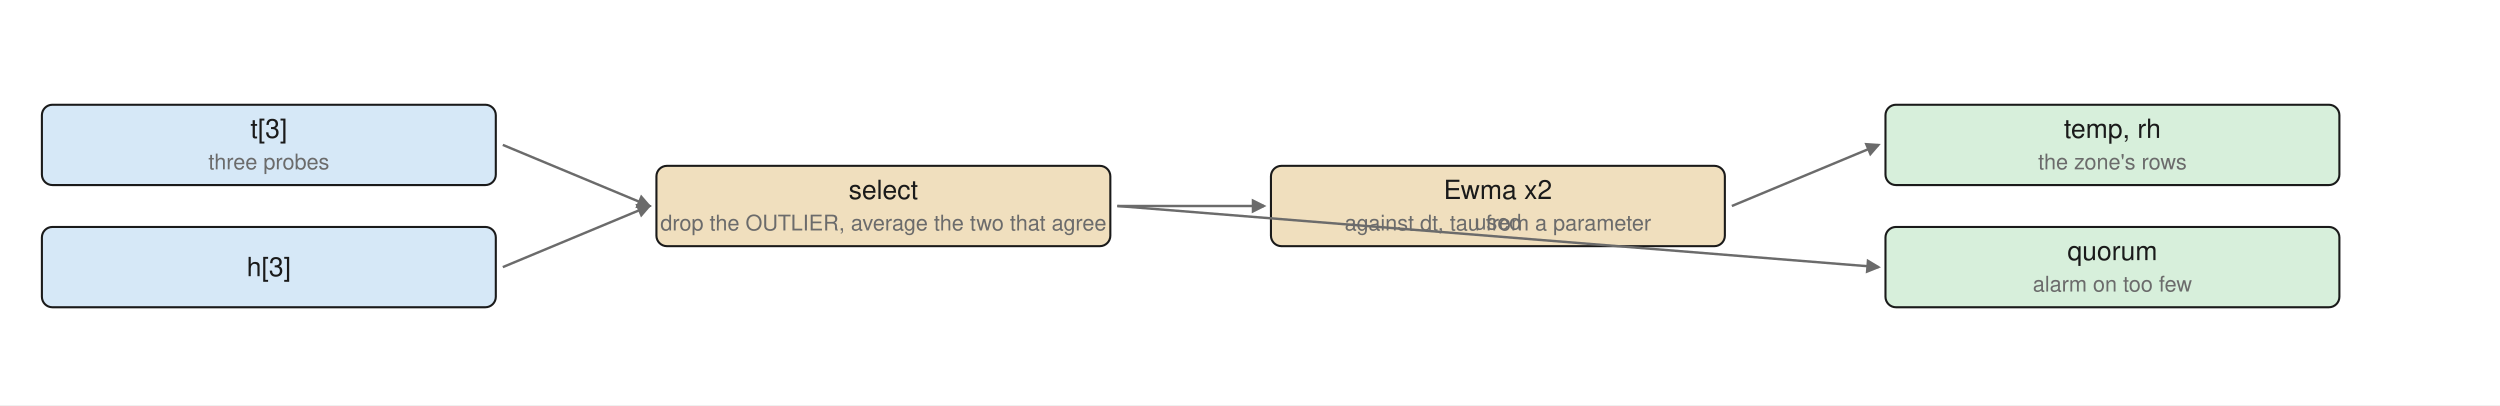
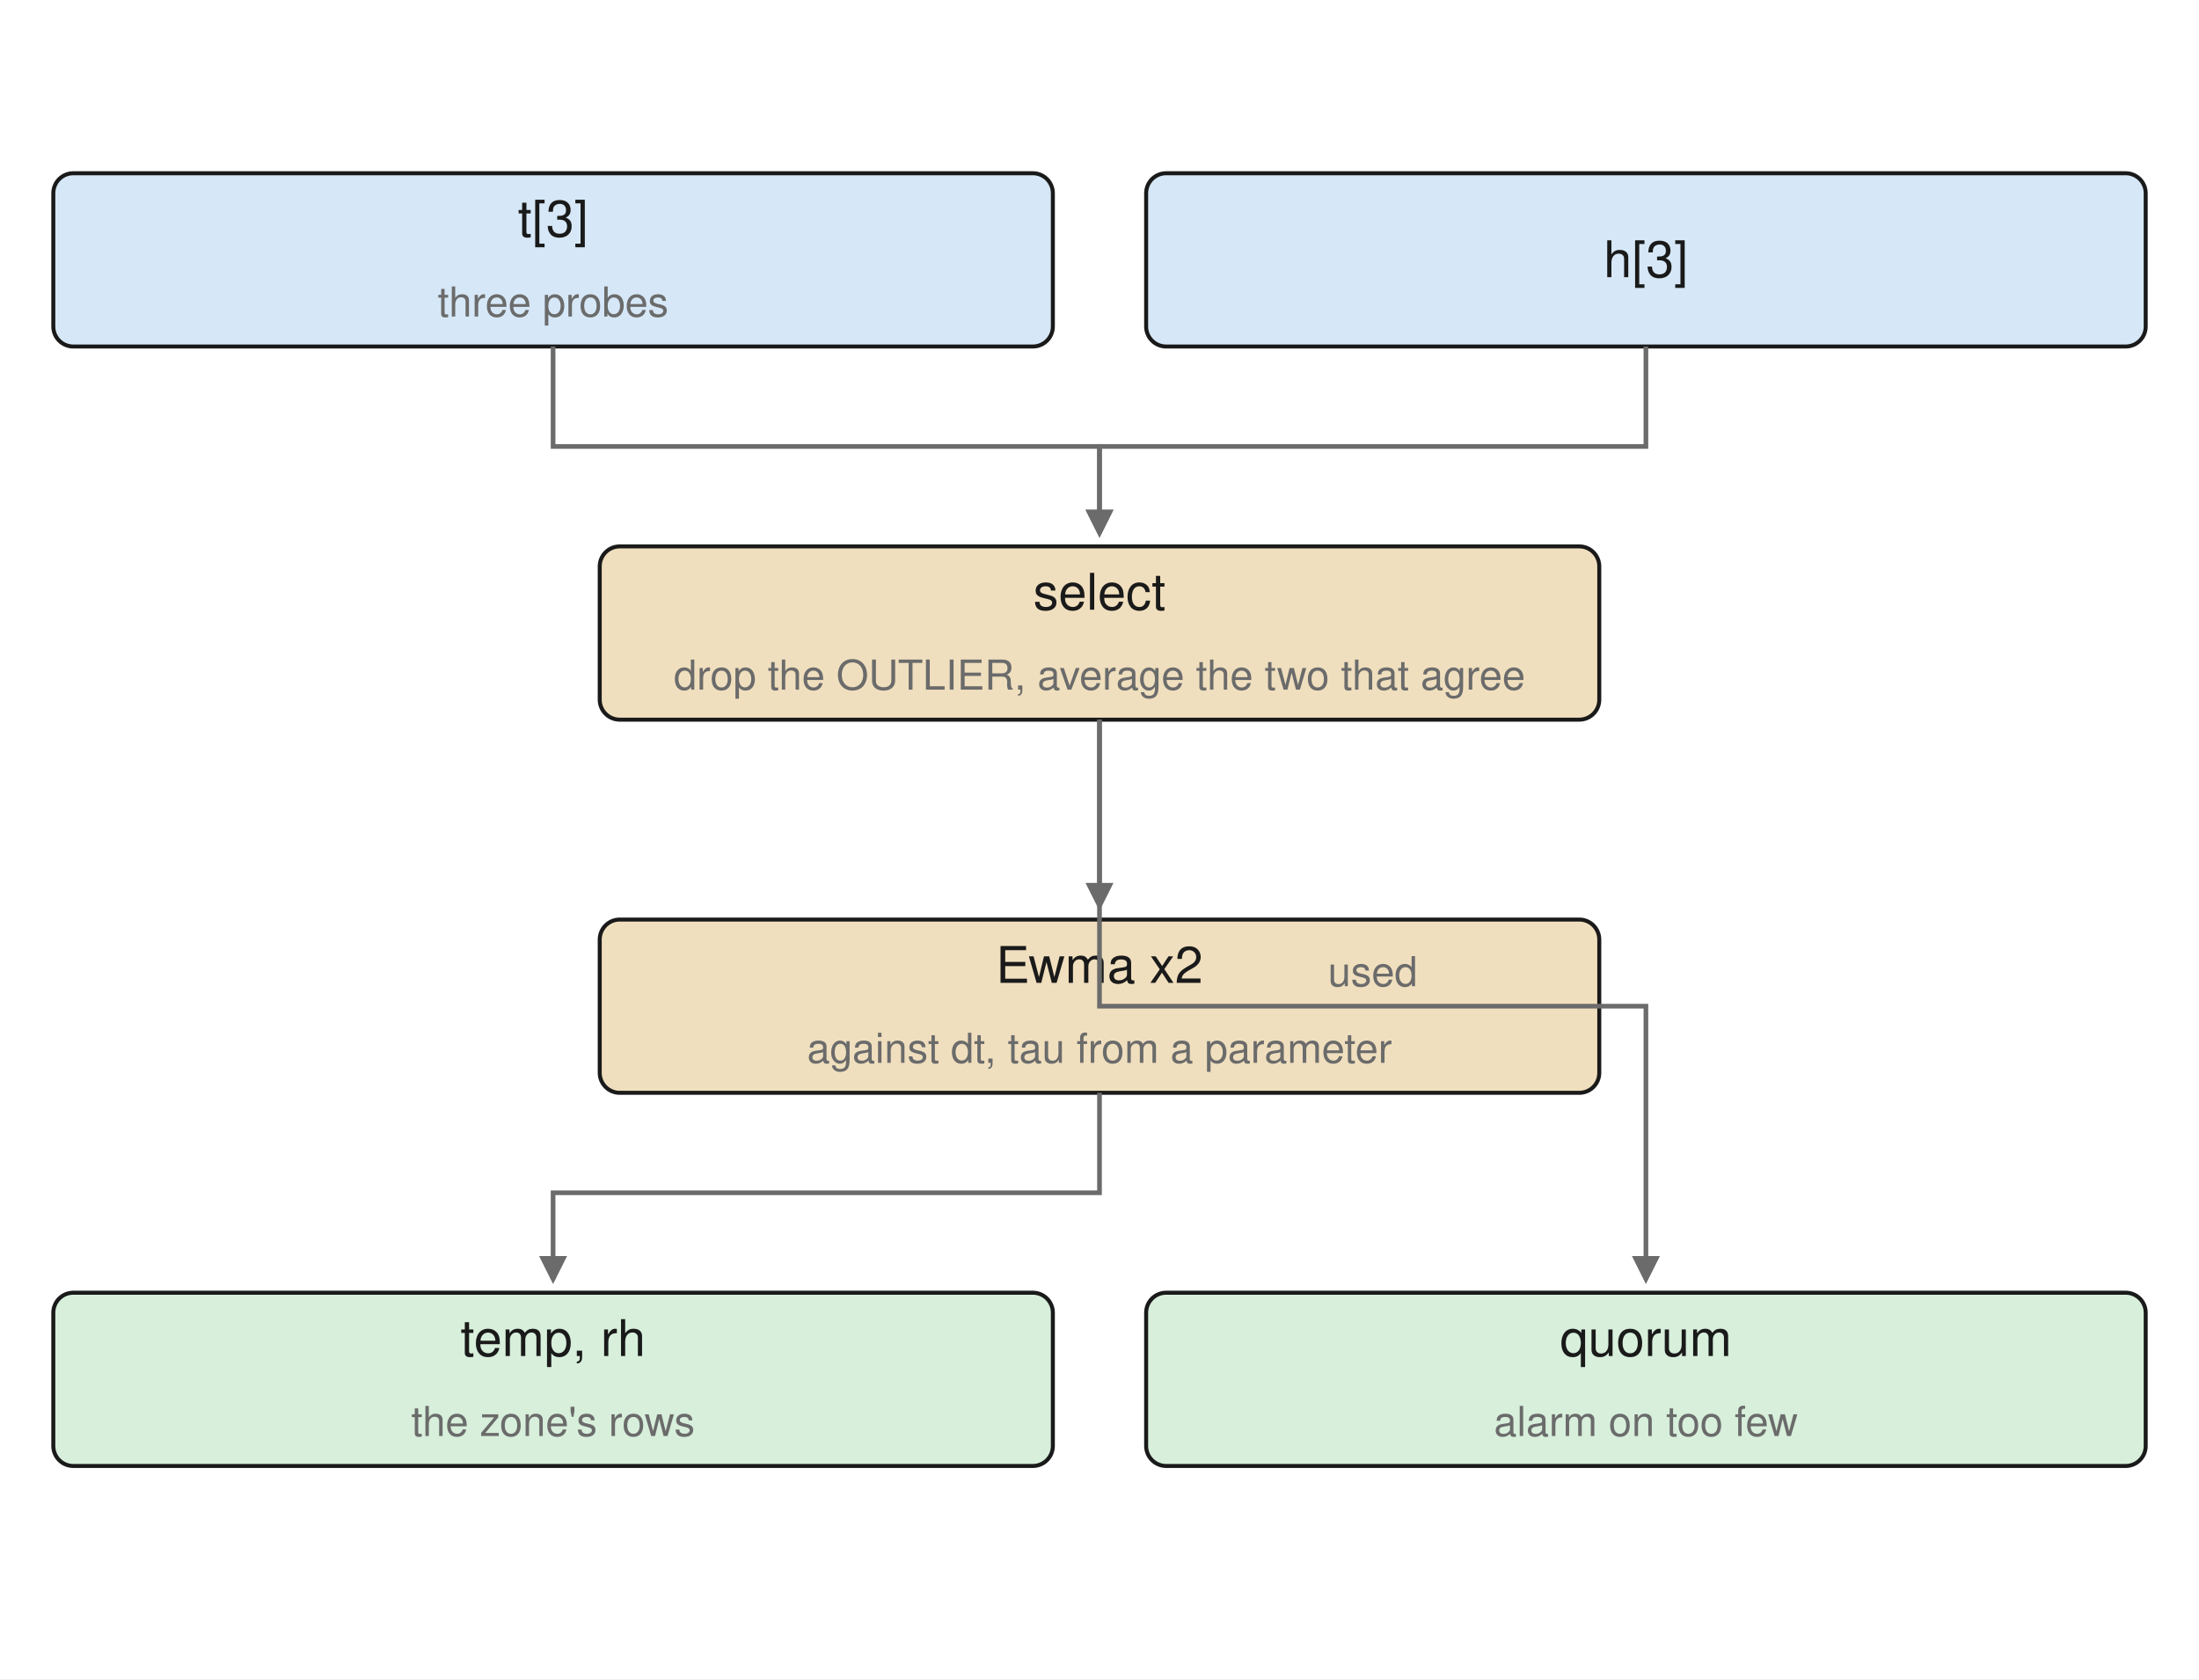
- <svg xmlns="http://www.w3.org/2000/svg" width="716" height="116" viewBox="0 0 716 116" style="max-width:100%;height:auto" content="&lt;mxfile host=&quot;app.diagrams.net&quot; type=&quot;device&quot;&gt;&lt;diagram id=&quot;block_ZoneProbes&quot; name=&quot;block_ZoneProbes&quot;&gt;&lt;mxGraphModel dx=&quot;716&quot; dy=&quot;116&quot; grid=&quot;0&quot; gridSize=&quot;10&quot; guides=&quot;1&quot; tooltips=&quot;1&quot; connect=&quot;1&quot; arrows=&quot;1&quot; fold=&quot;1&quot; page=&quot;1&quot; pageScale=&quot;1&quot; pageWidth=&quot;716&quot; pageHeight=&quot;116&quot; math=&quot;0&quot; shadow=&quot;0&quot;&gt;&lt;root&gt;&lt;mxCell id=&quot;0&quot;/&gt;&lt;mxCell id=&quot;1&quot; parent=&quot;0&quot;/&gt;&lt;mxCell id=&quot;n2&quot; value=&quot;t[3]&quot; style=&quot;rounded=1;fillColor=#d6e8f7;strokeColor=#1a1a1a;whiteSpace=wrap;html=1;fontSize=8&quot; vertex=&quot;1&quot; parent=&quot;1&quot;&gt;&lt;mxGeometry x=&quot;12&quot; y=&quot;30.0&quot; width=&quot;130&quot; height=&quot;23&quot; as=&quot;geometry&quot;/&gt;&lt;/mxCell&gt;&lt;mxCell id=&quot;n3&quot; value=&quot;h[3]&quot; style=&quot;rounded=1;fillColor=#d6e8f7;strokeColor=#1a1a1a;whiteSpace=wrap;html=1;fontSize=8&quot; vertex=&quot;1&quot; parent=&quot;1&quot;&gt;&lt;mxGeometry x=&quot;12&quot; y=&quot;65.0&quot; width=&quot;130&quot; height=&quot;23&quot; as=&quot;geometry&quot;/&gt;&lt;/mxCell&gt;&lt;mxCell id=&quot;n4&quot; value=&quot;select&quot; style=&quot;rounded=1;fillColor=#f0dfbe;strokeColor=#1a1a1a;whiteSpace=wrap;html=1;fontSize=8&quot; vertex=&quot;1&quot; parent=&quot;1&quot;&gt;&lt;mxGeometry x=&quot;188&quot; y=&quot;47.5&quot; width=&quot;130&quot; height=&quot;23&quot; as=&quot;geometry&quot;/&gt;&lt;/mxCell&gt;&lt;mxCell id=&quot;n5&quot; value=&quot;Ewma x2&quot; style=&quot;rounded=1;fillColor=#f0dfbe;strokeColor=#1a1a1a;whiteSpace=wrap;html=1;fontSize=8&quot; vertex=&quot;1&quot; parent=&quot;1&quot;&gt;&lt;mxGeometry x=&quot;364&quot; y=&quot;47.5&quot; width=&quot;130&quot; height=&quot;23&quot; as=&quot;geometry&quot;/&gt;&lt;/mxCell&gt;&lt;mxCell id=&quot;n6&quot; value=&quot;temp, rh&quot; style=&quot;rounded=1;fillColor=#d7efdb;strokeColor=#1a1a1a;whiteSpace=wrap;html=1;fontSize=8&quot; vertex=&quot;1&quot; parent=&quot;1&quot;&gt;&lt;mxGeometry x=&quot;540&quot; y=&quot;30.0&quot; width=&quot;130&quot; height=&quot;23&quot; as=&quot;geometry&quot;/&gt;&lt;/mxCell&gt;&lt;mxCell id=&quot;n7&quot; value=&quot;quorum&quot; style=&quot;rounded=1;fillColor=#d7efdb;strokeColor=#1a1a1a;whiteSpace=wrap;html=1;fontSize=8&quot; vertex=&quot;1&quot; parent=&quot;1&quot;&gt;&lt;mxGeometry x=&quot;540&quot; y=&quot;65.0&quot; width=&quot;130&quot; height=&quot;23&quot; as=&quot;geometry&quot;/&gt;&lt;/mxCell&gt;&lt;mxCell id=&quot;e8&quot; value=&quot;&quot; style=&quot;edgeStyle=none;html=1;strokeColor=#6b6b6b;endArrow=block&quot; edge=&quot;1&quot; parent=&quot;1&quot;&gt;&lt;mxGeometry relative=&quot;1&quot; as=&quot;geometry&quot;&gt;&lt;mxPoint x=&quot;144&quot; y=&quot;41.5&quot; as=&quot;sourcePoint&quot;/&gt;&lt;mxPoint x=&quot;186&quot; y=&quot;59.0&quot; as=&quot;targetPoint&quot;/&gt;&lt;/mxGeometry&gt;&lt;/mxCell&gt;&lt;mxCell id=&quot;e9&quot; value=&quot;&quot; style=&quot;edgeStyle=none;html=1;strokeColor=#6b6b6b;endArrow=block&quot; edge=&quot;1&quot; parent=&quot;1&quot;&gt;&lt;mxGeometry relative=&quot;1&quot; as=&quot;geometry&quot;&gt;&lt;mxPoint x=&quot;144&quot; y=&quot;76.5&quot; as=&quot;sourcePoint&quot;/&gt;&lt;mxPoint x=&quot;186&quot; y=&quot;59.0&quot; as=&quot;targetPoint&quot;/&gt;&lt;/mxGeometry&gt;&lt;/mxCell&gt;&lt;mxCell id=&quot;e10&quot; value=&quot;&quot; style=&quot;edgeStyle=none;html=1;strokeColor=#6b6b6b;endArrow=block&quot; edge=&quot;1&quot; parent=&quot;1&quot;&gt;&lt;mxGeometry relative=&quot;1&quot; as=&quot;geometry&quot;&gt;&lt;mxPoint x=&quot;320&quot; y=&quot;59.0&quot; as=&quot;sourcePoint&quot;/&gt;&lt;mxPoint x=&quot;362&quot; y=&quot;59.0&quot; as=&quot;targetPoint&quot;/&gt;&lt;/mxGeometry&gt;&lt;/mxCell&gt;&lt;mxCell id=&quot;e11&quot; value=&quot;&quot; style=&quot;edgeStyle=none;html=1;strokeColor=#6b6b6b;endArrow=block&quot; edge=&quot;1&quot; parent=&quot;1&quot;&gt;&lt;mxGeometry relative=&quot;1&quot; as=&quot;geometry&quot;&gt;&lt;mxPoint x=&quot;496&quot; y=&quot;59.0&quot; as=&quot;sourcePoint&quot;/&gt;&lt;mxPoint x=&quot;538&quot; y=&quot;41.5&quot; as=&quot;targetPoint&quot;/&gt;&lt;/mxGeometry&gt;&lt;/mxCell&gt;&lt;mxCell id=&quot;e12&quot; value=&quot;used&quot; style=&quot;edgeStyle=none;html=1;strokeColor=#6b6b6b;endArrow=block&quot; edge=&quot;1&quot; parent=&quot;1&quot;&gt;&lt;mxGeometry relative=&quot;1&quot; as=&quot;geometry&quot;&gt;&lt;mxPoint x=&quot;320&quot; y=&quot;59.0&quot; as=&quot;sourcePoint&quot;/&gt;&lt;mxPoint x=&quot;538&quot; y=&quot;76.5&quot; as=&quot;targetPoint&quot;/&gt;&lt;/mxGeometry&gt;&lt;/mxCell&gt;&lt;/root&gt;&lt;/mxGraphModel&gt;&lt;/diagram&gt;&lt;/mxfile&gt;">
+ <svg xmlns="http://www.w3.org/2000/svg" width="330" height="252" viewBox="0 0 330 252" style="max-width:100%;height:auto" content="&lt;mxfile host=&quot;app.diagrams.net&quot; type=&quot;device&quot;&gt;&lt;diagram id=&quot;block_ZoneProbes&quot; name=&quot;block_ZoneProbes&quot;&gt;&lt;mxGraphModel dx=&quot;330&quot; dy=&quot;252&quot; grid=&quot;0&quot; gridSize=&quot;10&quot; guides=&quot;1&quot; tooltips=&quot;1&quot; connect=&quot;1&quot; arrows=&quot;1&quot; fold=&quot;1&quot; page=&quot;1&quot; pageScale=&quot;1&quot; pageWidth=&quot;330&quot; pageHeight=&quot;252&quot; math=&quot;0&quot; shadow=&quot;0&quot;&gt;&lt;root&gt;&lt;mxCell id=&quot;0&quot;/&gt;&lt;mxCell id=&quot;1&quot; parent=&quot;0&quot;/&gt;&lt;mxCell id=&quot;n2&quot; value=&quot;t[3]&quot; style=&quot;rounded=1;fillColor=#d6e8f7;strokeColor=#1a1a1a;whiteSpace=wrap;html=1;fontSize=8&quot; vertex=&quot;1&quot; parent=&quot;1&quot;&gt;&lt;mxGeometry x=&quot;8.0&quot; y=&quot;26&quot; width=&quot;150&quot; height=&quot;26&quot; as=&quot;geometry&quot;/&gt;&lt;/mxCell&gt;&lt;mxCell id=&quot;n3&quot; value=&quot;h[3]&quot; style=&quot;rounded=1;fillColor=#d6e8f7;strokeColor=#1a1a1a;whiteSpace=wrap;html=1;fontSize=8&quot; vertex=&quot;1&quot; parent=&quot;1&quot;&gt;&lt;mxGeometry x=&quot;172.0&quot; y=&quot;26&quot; width=&quot;150&quot; height=&quot;26&quot; as=&quot;geometry&quot;/&gt;&lt;/mxCell&gt;&lt;mxCell id=&quot;n4&quot; value=&quot;select&quot; style=&quot;rounded=1;fillColor=#f0dfbe;strokeColor=#1a1a1a;whiteSpace=wrap;html=1;fontSize=8&quot; vertex=&quot;1&quot; parent=&quot;1&quot;&gt;&lt;mxGeometry x=&quot;90.0&quot; y=&quot;82&quot; width=&quot;150&quot; height=&quot;26&quot; as=&quot;geometry&quot;/&gt;&lt;/mxCell&gt;&lt;mxCell id=&quot;n5&quot; value=&quot;Ewma x2&quot; style=&quot;rounded=1;fillColor=#f0dfbe;strokeColor=#1a1a1a;whiteSpace=wrap;html=1;fontSize=8&quot; vertex=&quot;1&quot; parent=&quot;1&quot;&gt;&lt;mxGeometry x=&quot;90.0&quot; y=&quot;138&quot; width=&quot;150&quot; height=&quot;26&quot; as=&quot;geometry&quot;/&gt;&lt;/mxCell&gt;&lt;mxCell id=&quot;n6&quot; value=&quot;temp, rh&quot; style=&quot;rounded=1;fillColor=#d7efdb;strokeColor=#1a1a1a;whiteSpace=wrap;html=1;fontSize=8&quot; vertex=&quot;1&quot; parent=&quot;1&quot;&gt;&lt;mxGeometry x=&quot;8.0&quot; y=&quot;194&quot; width=&quot;150&quot; height=&quot;26&quot; as=&quot;geometry&quot;/&gt;&lt;/mxCell&gt;&lt;mxCell id=&quot;n7&quot; value=&quot;quorum&quot; style=&quot;rounded=1;fillColor=#d7efdb;strokeColor=#1a1a1a;whiteSpace=wrap;html=1;fontSize=8&quot; vertex=&quot;1&quot; parent=&quot;1&quot;&gt;&lt;mxGeometry x=&quot;172.0&quot; y=&quot;194&quot; width=&quot;150&quot; height=&quot;26&quot; as=&quot;geometry&quot;/&gt;&lt;/mxCell&gt;&lt;mxCell id=&quot;e8&quot; value=&quot;&quot; style=&quot;edgeStyle=none;html=1;strokeColor=#6b6b6b;endArrow=block&quot; edge=&quot;1&quot; parent=&quot;1&quot;&gt;&lt;mxGeometry relative=&quot;1&quot; as=&quot;geometry&quot;&gt;&lt;mxPoint x=&quot;83.0&quot; y=&quot;52&quot; as=&quot;sourcePoint&quot;/&gt;&lt;mxPoint x=&quot;165.0&quot; y=&quot;80&quot; as=&quot;targetPoint&quot;/&gt;&lt;Array as=&quot;points&quot;&gt;&lt;mxPoint x=&quot;83.0&quot; y=&quot;67.0&quot;/&gt;&lt;mxPoint x=&quot;165.0&quot; y=&quot;67.0&quot;/&gt;&lt;/Array&gt;&lt;/mxGeometry&gt;&lt;/mxCell&gt;&lt;mxCell id=&quot;e9&quot; value=&quot;&quot; style=&quot;edgeStyle=none;html=1;strokeColor=#6b6b6b;endArrow=block&quot; edge=&quot;1&quot; parent=&quot;1&quot;&gt;&lt;mxGeometry relative=&quot;1&quot; as=&quot;geometry&quot;&gt;&lt;mxPoint x=&quot;247.0&quot; y=&quot;52&quot; as=&quot;sourcePoint&quot;/&gt;&lt;mxPoint x=&quot;165.0&quot; y=&quot;80&quot; as=&quot;targetPoint&quot;/&gt;&lt;Array as=&quot;points&quot;&gt;&lt;mxPoint x=&quot;247.0&quot; y=&quot;67.0&quot;/&gt;&lt;mxPoint x=&quot;165.0&quot; y=&quot;67.0&quot;/&gt;&lt;/Array&gt;&lt;/mxGeometry&gt;&lt;/mxCell&gt;&lt;mxCell id=&quot;e10&quot; value=&quot;&quot; style=&quot;edgeStyle=none;html=1;strokeColor=#6b6b6b;endArrow=block&quot; edge=&quot;1&quot; parent=&quot;1&quot;&gt;&lt;mxGeometry relative=&quot;1&quot; as=&quot;geometry&quot;&gt;&lt;mxPoint x=&quot;165.0&quot; y=&quot;108&quot; as=&quot;sourcePoint&quot;/&gt;&lt;mxPoint x=&quot;165.0&quot; y=&quot;136&quot; as=&quot;targetPoint&quot;/&gt;&lt;/mxGeometry&gt;&lt;/mxCell&gt;&lt;mxCell id=&quot;e11&quot; value=&quot;&quot; style=&quot;edgeStyle=none;html=1;strokeColor=#6b6b6b;endArrow=block&quot; edge=&quot;1&quot; parent=&quot;1&quot;&gt;&lt;mxGeometry relative=&quot;1&quot; as=&quot;geometry&quot;&gt;&lt;mxPoint x=&quot;165.0&quot; y=&quot;164&quot; as=&quot;sourcePoint&quot;/&gt;&lt;mxPoint x=&quot;83.0&quot; y=&quot;192&quot; as=&quot;targetPoint&quot;/&gt;&lt;Array as=&quot;points&quot;&gt;&lt;mxPoint x=&quot;165.0&quot; y=&quot;179.0&quot;/&gt;&lt;mxPoint x=&quot;83.0&quot; y=&quot;179.0&quot;/&gt;&lt;/Array&gt;&lt;/mxGeometry&gt;&lt;/mxCell&gt;&lt;mxCell id=&quot;e12&quot; value=&quot;used&quot; style=&quot;edgeStyle=none;html=1;strokeColor=#6b6b6b;endArrow=block&quot; edge=&quot;1&quot; parent=&quot;1&quot;&gt;&lt;mxGeometry relative=&quot;1&quot; as=&quot;geometry&quot;&gt;&lt;mxPoint x=&quot;165.0&quot; y=&quot;108&quot; as=&quot;sourcePoint&quot;/&gt;&lt;mxPoint x=&quot;247.0&quot; y=&quot;192&quot; as=&quot;targetPoint&quot;/&gt;&lt;Array as=&quot;points&quot;&gt;&lt;mxPoint x=&quot;165.0&quot; y=&quot;151.0&quot;/&gt;&lt;mxPoint x=&quot;247.0&quot; y=&quot;151.0&quot;/&gt;&lt;/Array&gt;&lt;/mxGeometry&gt;&lt;/mxCell&gt;&lt;/root&gt;&lt;/mxGraphModel&gt;&lt;/diagram&gt;&lt;/mxfile&gt;">
  <defs>
    <marker id="a" markerWidth="6" markerHeight="6" refX="5" refY="3" orient="auto">
      <path d="M0,0 L6,3 L0,6 z" fill="#6b6b6b" />
    </marker>
  </defs>
-   <rect width="716" height="116" fill="#ffffff" />
-   <rect x="12" y="30.0" width="130" height="23" rx="3" fill="#d6e8f7" stroke="#1a1a1a" stroke-width="0.6" />
-   <text x="77.0" y="39.5" font-family="Helvetica,Arial,sans-serif" font-size="7.6" fill="#1a1a1a" text-anchor="middle">t[3]</text>
-   <text x="77.0" y="48.5" font-family="Helvetica,Arial,sans-serif" font-size="6.2" fill="#6b6b6b" text-anchor="middle">three probes</text>
-   <rect x="12" y="65.0" width="130" height="23" rx="3" fill="#d6e8f7" stroke="#1a1a1a" stroke-width="0.6" />
-   <text x="77.0" y="79.1" font-family="Helvetica,Arial,sans-serif" font-size="7.6" fill="#1a1a1a" text-anchor="middle">h[3]</text>
-   <rect x="188" y="47.5" width="130" height="23" rx="3" fill="#f0dfbe" stroke="#1a1a1a" stroke-width="0.6" />
-   <text x="253.0" y="57.0" font-family="Helvetica,Arial,sans-serif" font-size="7.6" fill="#1a1a1a" text-anchor="middle">select</text>
-   <text x="253.0" y="66.0" font-family="Helvetica,Arial,sans-serif" font-size="6.2" fill="#6b6b6b" text-anchor="middle">drop the OUTLIER, average the two that agree</text>
-   <rect x="364" y="47.5" width="130" height="23" rx="3" fill="#f0dfbe" stroke="#1a1a1a" stroke-width="0.6" />
-   <text x="429.0" y="57.0" font-family="Helvetica,Arial,sans-serif" font-size="7.6" fill="#1a1a1a" text-anchor="middle">Ewma x2</text>
-   <text x="429.0" y="66.0" font-family="Helvetica,Arial,sans-serif" font-size="6.2" fill="#6b6b6b" text-anchor="middle">against dt, tau from a parameter</text>
-   <rect x="540" y="30.0" width="130" height="23" rx="3" fill="#d7efdb" stroke="#1a1a1a" stroke-width="0.6" />
-   <text x="605.0" y="39.5" font-family="Helvetica,Arial,sans-serif" font-size="7.6" fill="#1a1a1a" text-anchor="middle">temp, rh</text>
-   <text x="605.0" y="48.5" font-family="Helvetica,Arial,sans-serif" font-size="6.2" fill="#6b6b6b" text-anchor="middle">the zone's rows</text>
-   <rect x="540" y="65.0" width="130" height="23" rx="3" fill="#d7efdb" stroke="#1a1a1a" stroke-width="0.6" />
-   <text x="605.0" y="74.5" font-family="Helvetica,Arial,sans-serif" font-size="7.6" fill="#1a1a1a" text-anchor="middle">quorum</text>
-   <text x="605.0" y="83.5" font-family="Helvetica,Arial,sans-serif" font-size="6.2" fill="#6b6b6b" text-anchor="middle">alarm on too few</text>
-   <polyline points="144,41.5 186,59.0" fill="none" stroke="#6b6b6b" stroke-width="0.7" marker-end="url(#a)" />
-   <polyline points="144,76.5 186,59.0" fill="none" stroke="#6b6b6b" stroke-width="0.7" marker-end="url(#a)" />
-   <polyline points="320,59.0 362,59.0" fill="none" stroke="#6b6b6b" stroke-width="0.7" marker-end="url(#a)" />
-   <polyline points="496,59.0 538,41.5" fill="none" stroke="#6b6b6b" stroke-width="0.7" marker-end="url(#a)" />
-   <polyline points="320,59.0 538,76.5" fill="none" stroke="#6b6b6b" stroke-width="0.7" marker-end="url(#a)" />
-   <text x="429.0" y="65.75" font-family="Helvetica,Arial,sans-serif" font-size="6.2" fill="#6b6b6b" text-anchor="middle">used</text>
+   <rect width="330" height="252" fill="#ffffff" />
+   <rect x="8.0" y="26" width="150" height="26" rx="3" fill="#d6e8f7" stroke="#1a1a1a" stroke-width="0.6" />
+   <text x="83.0" y="35.5" font-family="Helvetica,Arial,sans-serif" font-size="7.6" fill="#1a1a1a" text-anchor="middle">t[3]</text>
+   <text x="83.0" y="47.5" font-family="Helvetica,Arial,sans-serif" font-size="6.2" fill="#6b6b6b" text-anchor="middle">three probes</text>
+   <rect x="172.0" y="26" width="150" height="26" rx="3" fill="#d6e8f7" stroke="#1a1a1a" stroke-width="0.6" />
+   <text x="247.0" y="41.6" font-family="Helvetica,Arial,sans-serif" font-size="7.6" fill="#1a1a1a" text-anchor="middle">h[3]</text>
+   <rect x="90.0" y="82" width="150" height="26" rx="3" fill="#f0dfbe" stroke="#1a1a1a" stroke-width="0.6" />
+   <text x="165.0" y="91.5" font-family="Helvetica,Arial,sans-serif" font-size="7.6" fill="#1a1a1a" text-anchor="middle">select</text>
+   <text x="165.0" y="103.5" font-family="Helvetica,Arial,sans-serif" font-size="6.2" fill="#6b6b6b" text-anchor="middle">drop the OUTLIER, average the two that agree</text>
+   <rect x="90.0" y="138" width="150" height="26" rx="3" fill="#f0dfbe" stroke="#1a1a1a" stroke-width="0.6" />
+   <text x="165.0" y="147.5" font-family="Helvetica,Arial,sans-serif" font-size="7.6" fill="#1a1a1a" text-anchor="middle">Ewma x2</text>
+   <text x="165.0" y="159.5" font-family="Helvetica,Arial,sans-serif" font-size="6.2" fill="#6b6b6b" text-anchor="middle">against dt, tau from a parameter</text>
+   <rect x="8.0" y="194" width="150" height="26" rx="3" fill="#d7efdb" stroke="#1a1a1a" stroke-width="0.6" />
+   <text x="83.0" y="203.5" font-family="Helvetica,Arial,sans-serif" font-size="7.6" fill="#1a1a1a" text-anchor="middle">temp, rh</text>
+   <text x="83.0" y="215.5" font-family="Helvetica,Arial,sans-serif" font-size="6.2" fill="#6b6b6b" text-anchor="middle">the zone's rows</text>
+   <rect x="172.0" y="194" width="150" height="26" rx="3" fill="#d7efdb" stroke="#1a1a1a" stroke-width="0.6" />
+   <text x="247.0" y="203.5" font-family="Helvetica,Arial,sans-serif" font-size="7.6" fill="#1a1a1a" text-anchor="middle">quorum</text>
+   <text x="247.0" y="215.5" font-family="Helvetica,Arial,sans-serif" font-size="6.2" fill="#6b6b6b" text-anchor="middle">alarm on too few</text>
+   <polyline points="83.0,52 83.0,67.0 165.0,67.0 165.0,80" fill="none" stroke="#6b6b6b" stroke-width="0.7" marker-end="url(#a)" />
+   <polyline points="247.0,52 247.0,67.0 165.0,67.0 165.0,80" fill="none" stroke="#6b6b6b" stroke-width="0.7" marker-end="url(#a)" />
+   <polyline points="165.0,108 165.0,136" fill="none" stroke="#6b6b6b" stroke-width="0.7" marker-end="url(#a)" />
+   <polyline points="165.0,164 165.0,179.0 83.0,179.0 83.0,192" fill="none" stroke="#6b6b6b" stroke-width="0.7" marker-end="url(#a)" />
+   <polyline points="165.0,108 165.0,151.0 247.0,151.0 247.0,192" fill="none" stroke="#6b6b6b" stroke-width="0.7" marker-end="url(#a)" />
+   <text x="206.0" y="148.0" font-family="Helvetica,Arial,sans-serif" font-size="6.2" fill="#6b6b6b" text-anchor="middle">used</text>
</svg>
